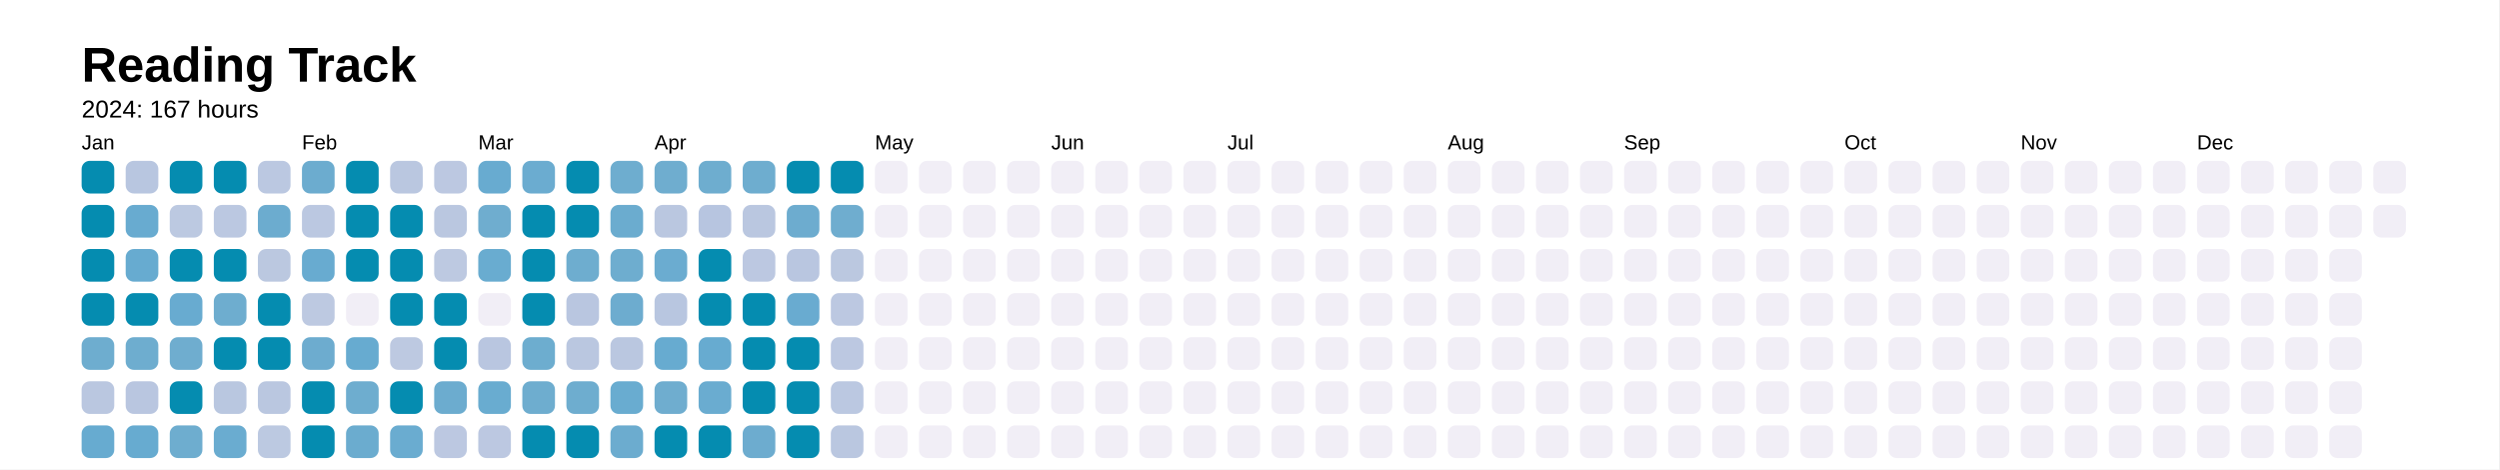
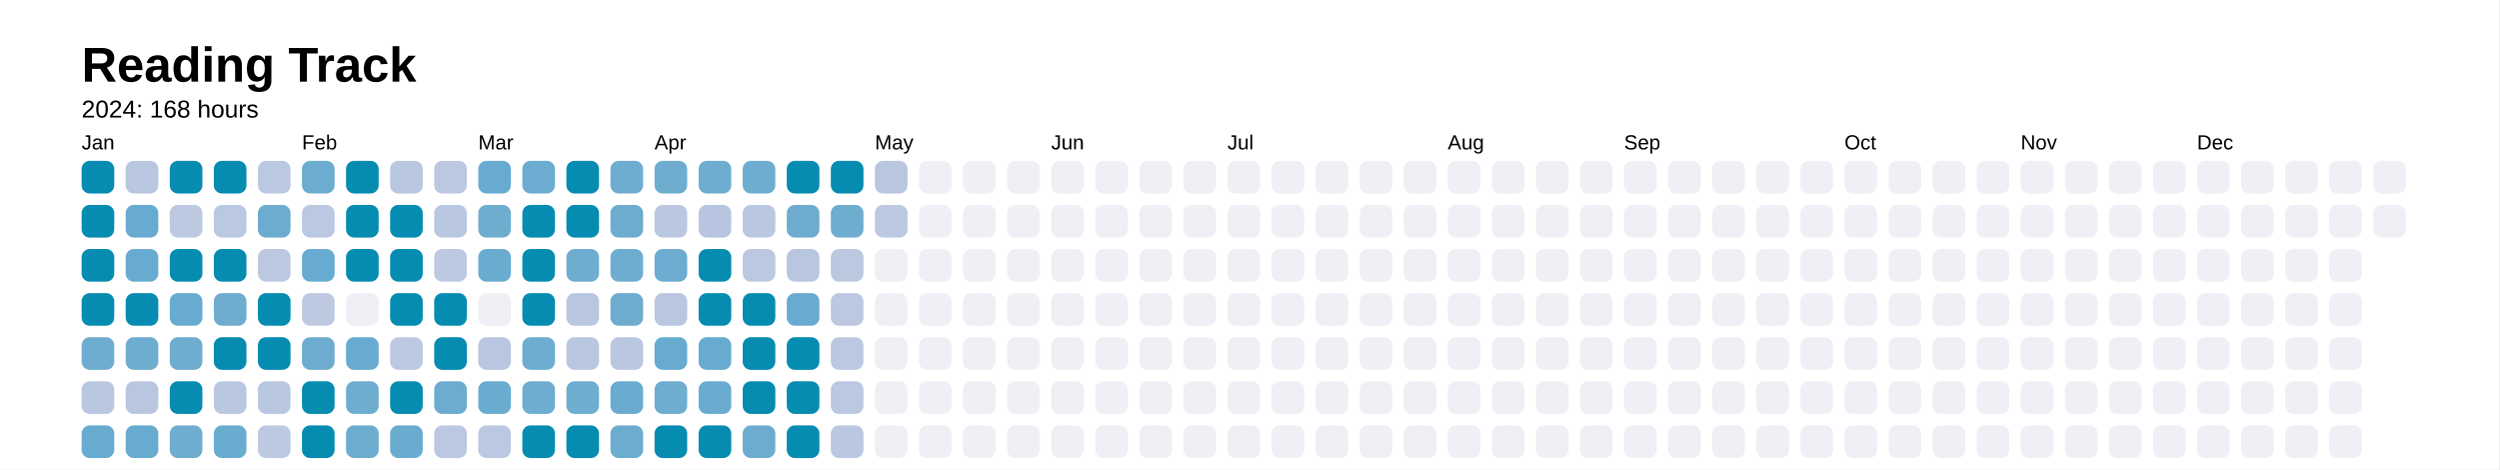
<svg xmlns="http://www.w3.org/2000/svg" baseProfile="full" height="57.5mm" version="1.1" viewBox="0,0,306.2,57.5" width="306.2mm">
  <defs />
  <rect fill="#FFFFFF" height="57.5" width="306.2" x="0" y="0" />
  <text fill="#000000" style="font-size:6px; font-family:Arial; font-weight:bold;" x="10" y="10">Reading Track</text>
-   <text fill="#000000" style="font-size:3px; font-family:Arial;" x="10" y="14.4">2024: 167 hours</text>
+   <text fill="#000000" style="font-size:3px; font-family:Arial;" x="10" y="14.4">2024: 168 hours</text>
  <text fill="#000000" style="font-size:2.5px; font-family:Arial" x="10" y="18.3">Jan</text>
  <rect fill="#058cb0" height="4" rx="1" ry="1" width="4" x="10" y="19.7" />
  <rect fill="#058cb0" height="4" rx="1" ry="1" width="4" x="10" y="25.1" />
  <rect fill="#058cb0" height="4" rx="1" ry="1" width="4" x="10" y="30.5" />
  <rect fill="#058cb0" height="4" rx="1" ry="1" width="4" x="10" y="35.9" />
  <rect fill="#6eadcf" height="4" rx="1" ry="1" width="4" x="10" y="41.3" />
  <rect fill="#bac7e0" height="4" rx="1" ry="1" width="4" x="10" y="46.7" />
  <rect fill="#67abd0" height="4" rx="1" ry="1" width="4" x="10" y="52.1" />
  <rect fill="#b8c6e0" height="4" rx="1" ry="1" width="4" x="15.4" y="19.7" />
  <rect fill="#68abd0" height="4" rx="1" ry="1" width="4" x="15.4" y="25.1" />
  <rect fill="#67abd0" height="4" rx="1" ry="1" width="4" x="15.4" y="30.5" />
  <rect fill="#058cb0" height="4" rx="1" ry="1" width="4" x="15.4" y="35.9" />
  <rect fill="#6eadcf" height="4" rx="1" ry="1" width="4" x="15.4" y="41.3" />
  <rect fill="#b9c6e0" height="4" rx="1" ry="1" width="4" x="15.4" y="46.7" />
  <rect fill="#67abd0" height="4" rx="1" ry="1" width="4" x="15.4" y="52.1" />
  <rect fill="#058cb0" height="4" rx="1" ry="1" width="4" x="20.8" y="19.7" />
  <rect fill="#bcc9e1" height="4" rx="1" ry="1" width="4" x="20.8" y="25.1" />
  <rect fill="#058cb0" height="4" rx="1" ry="1" width="4" x="20.8" y="30.5" />
  <rect fill="#68abd0" height="4" rx="1" ry="1" width="4" x="20.8" y="35.9" />
  <rect fill="#6fadcf" height="4" rx="1" ry="1" width="4" x="20.8" y="41.3" />
  <rect fill="#058cb0" height="4" rx="1" ry="1" width="4" x="20.8" y="46.7" />
  <rect fill="#6eadcf" height="4" rx="1" ry="1" width="4" x="20.8" y="52.1" />
  <rect fill="#058cb0" height="4" rx="1" ry="1" width="4" x="26.2" y="19.7" />
  <rect fill="#bbc8e1" height="4" rx="1" ry="1" width="4" x="26.2" y="25.1" />
  <rect fill="#058cb0" height="4" rx="1" ry="1" width="4" x="26.2" y="30.5" />
  <rect fill="#6eadcf" height="4" rx="1" ry="1" width="4" x="26.2" y="35.9" />
  <rect fill="#058cb0" height="4" rx="1" ry="1" width="4" x="26.2" y="41.3" />
  <rect fill="#b9c7e0" height="4" rx="1" ry="1" width="4" x="26.2" y="46.7" />
  <rect fill="#6aacd0" height="4" rx="1" ry="1" width="4" x="26.2" y="52.1" />
  <rect fill="#bbc8e1" height="4" rx="1" ry="1" width="4" x="31.6" y="19.7" />
  <rect fill="#6caccf" height="4" rx="1" ry="1" width="4" x="31.6" y="25.1" />
  <rect fill="#bbc8e0" height="4" rx="1" ry="1" width="4" x="31.6" y="30.5" />
  <rect fill="#058cb0" height="4" rx="1" ry="1" width="4" x="31.6" y="35.9" />
  <rect fill="#058cb0" height="4" rx="1" ry="1" width="4" x="31.6" y="41.3" />
  <rect fill="#bac7e0" height="4" rx="1" ry="1" width="4" x="31.6" y="46.7" />
  <rect fill="#bcc9e1" height="4" rx="1" ry="1" width="4" x="31.6" y="52.1" />
  <text fill="#000000" style="font-size:2.5px; font-family:Arial" x="37.0" y="18.3">Feb</text>
  <rect fill="#6caccf" height="4" rx="1" ry="1" width="4" x="37.0" y="19.7" />
  <rect fill="#bbc8e1" height="4" rx="1" ry="1" width="4" x="37.0" y="25.1" />
  <rect fill="#68abd0" height="4" rx="1" ry="1" width="4" x="37.0" y="30.5" />
  <rect fill="#bdc9e1" height="4" rx="1" ry="1" width="4" x="37.0" y="35.9" />
  <rect fill="#6daccf" height="4" rx="1" ry="1" width="4" x="37.0" y="41.3" />
  <rect fill="#058cb0" height="4" rx="1" ry="1" width="4" x="37.0" y="46.7" />
  <rect fill="#058cb0" height="4" rx="1" ry="1" width="4" x="37.0" y="52.1" />
  <rect fill="#058cb0" height="4" rx="1" ry="1" width="4" x="42.4" y="19.7" />
  <rect fill="#058cb0" height="4" rx="1" ry="1" width="4" x="42.4" y="25.1" />
  <rect fill="#058cb0" height="4" rx="1" ry="1" width="4" x="42.4" y="30.5" />
  <rect fill="#f1eef6" height="4" rx="1" ry="1" width="4" x="42.4" y="35.9" />
  <rect fill="#67abd0" height="4" rx="1" ry="1" width="4" x="42.4" y="41.3" />
  <rect fill="#6eadcf" height="4" rx="1" ry="1" width="4" x="42.4" y="46.7" />
  <rect fill="#6baccf" height="4" rx="1" ry="1" width="4" x="42.4" y="52.1" />
  <rect fill="#bac7e0" height="4" rx="1" ry="1" width="4" x="47.8" y="19.7" />
  <rect fill="#058cb0" height="4" rx="1" ry="1" width="4" x="47.8" y="25.1" />
  <rect fill="#058cb0" height="4" rx="1" ry="1" width="4" x="47.8" y="30.5" />
  <rect fill="#058cb0" height="4" rx="1" ry="1" width="4" x="47.8" y="35.9" />
  <rect fill="#bdc9e1" height="4" rx="1" ry="1" width="4" x="47.8" y="41.3" />
  <rect fill="#058cb0" height="4" rx="1" ry="1" width="4" x="47.8" y="46.7" />
  <rect fill="#6aacd0" height="4" rx="1" ry="1" width="4" x="47.8" y="52.1" />
  <rect fill="#bcc8e1" height="4" rx="1" ry="1" width="4" x="53.2" y="19.7" />
  <rect fill="#bac7e0" height="4" rx="1" ry="1" width="4" x="53.2" y="25.1" />
  <rect fill="#bdc9e1" height="4" rx="1" ry="1" width="4" x="53.2" y="30.5" />
  <rect fill="#058cb0" height="4" rx="1" ry="1" width="4" x="53.2" y="35.9" />
  <rect fill="#058cb0" height="4" rx="1" ry="1" width="4" x="53.2" y="41.3" />
  <rect fill="#6caccf" height="4" rx="1" ry="1" width="4" x="53.2" y="46.7" />
  <rect fill="#bcc8e1" height="4" rx="1" ry="1" width="4" x="53.2" y="52.1" />
  <text fill="#000000" style="font-size:2.5px; font-family:Arial" x="58.6" y="18.3">Mar</text>
  <rect fill="#68abd0" height="4" rx="1" ry="1" width="4" x="58.6" y="19.7" />
  <rect fill="#6fadcf" height="4" rx="1" ry="1" width="4" x="58.6" y="25.1" />
  <rect fill="#69acd0" height="4" rx="1" ry="1" width="4" x="58.6" y="30.5" />
  <rect fill="#f1eef6" height="4" rx="1" ry="1" width="4" x="58.6" y="35.9" />
  <rect fill="#b9c6e0" height="4" rx="1" ry="1" width="4" x="58.6" y="41.3" />
  <rect fill="#69acd0" height="4" rx="1" ry="1" width="4" x="58.6" y="46.7" />
  <rect fill="#bcc8e1" height="4" rx="1" ry="1" width="4" x="58.6" y="52.1" />
  <rect fill="#6bacd0" height="4" rx="1" ry="1" width="4" x="64" y="19.7" />
  <rect fill="#058cb0" height="4" rx="1" ry="1" width="4" x="64" y="25.1" />
  <rect fill="#058cb0" height="4" rx="1" ry="1" width="4" x="64" y="30.5" />
  <rect fill="#058cb0" height="4" rx="1" ry="1" width="4" x="64" y="35.9" />
  <rect fill="#6dadcf" height="4" rx="1" ry="1" width="4" x="64" y="41.3" />
  <rect fill="#6eadcf" height="4" rx="1" ry="1" width="4" x="64" y="46.7" />
  <rect fill="#058cb0" height="4" rx="1" ry="1" width="4" x="64" y="52.1" />
  <rect fill="#058cb0" height="4" rx="1" ry="1" width="4" x="69.4" y="19.7" />
  <rect fill="#058cb0" height="4" rx="1" ry="1" width="4" x="69.4" y="25.1" />
  <rect fill="#6eadcf" height="4" rx="1" ry="1" width="4" x="69.4" y="30.5" />
  <rect fill="#b9c6e0" height="4" rx="1" ry="1" width="4" x="69.4" y="35.9" />
  <rect fill="#bac7e0" height="4" rx="1" ry="1" width="4" x="69.4" y="41.3" />
  <rect fill="#6eadcf" height="4" rx="1" ry="1" width="4" x="69.4" y="46.7" />
  <rect fill="#058cb0" height="4" rx="1" ry="1" width="4" x="69.4" y="52.1" />
  <rect fill="#6eadcf" height="4" rx="1" ry="1" width="4" x="74.8" y="19.7" />
  <rect fill="#6baccf" height="4" rx="1" ry="1" width="4" x="74.8" y="25.1" />
  <rect fill="#6eadcf" height="4" rx="1" ry="1" width="4" x="74.8" y="30.5" />
  <rect fill="#6daccf" height="4" rx="1" ry="1" width="4" x="74.8" y="35.9" />
  <rect fill="#bac7e0" height="4" rx="1" ry="1" width="4" x="74.8" y="41.3" />
  <rect fill="#69acd0" height="4" rx="1" ry="1" width="4" x="74.8" y="46.7" />
  <rect fill="#6caccf" height="4" rx="1" ry="1" width="4" x="74.8" y="52.1" />
  <text fill="#000000" style="font-size:2.5px; font-family:Arial" x="80.2" y="18.3">Apr</text>
  <rect fill="#6fadcf" height="4" rx="1" ry="1" width="4" x="80.2" y="19.7" />
  <rect fill="#bac7e0" height="4" rx="1" ry="1" width="4" x="80.2" y="25.1" />
  <rect fill="#6bacd0" height="4" rx="1" ry="1" width="4" x="80.2" y="30.5" />
  <rect fill="#b8c6e0" height="4" rx="1" ry="1" width="4" x="80.2" y="35.9" />
  <rect fill="#67abd0" height="4" rx="1" ry="1" width="4" x="80.2" y="41.3" />
  <rect fill="#6fadcf" height="4" rx="1" ry="1" width="4" x="80.2" y="46.7" />
  <rect fill="#058cb0" height="4" rx="1" ry="1" width="4" x="80.2" y="52.1" />
  <rect fill="#6eadcf" height="4" rx="1" ry="1" width="4" x="85.6" y="19.7" />
  <rect fill="#b7c5e0" height="4" rx="1" ry="1" width="4" x="85.6" y="25.1" />
  <rect fill="#058cb0" height="4" rx="1" ry="1" width="4" x="85.6" y="30.5" />
  <rect fill="#058cb0" height="4" rx="1" ry="1" width="4" x="85.6" y="35.9" />
  <rect fill="#67abd0" height="4" rx="1" ry="1" width="4" x="85.6" y="41.3" />
  <rect fill="#6aacd0" height="4" rx="1" ry="1" width="4" x="85.6" y="46.7" />
  <rect fill="#058cb0" height="4" rx="1" ry="1" width="4" x="85.6" y="52.1" />
  <rect fill="#6eadcf" height="4" rx="1" ry="1" width="4" x="91" y="19.7" />
  <rect fill="#bac7e0" height="4" rx="1" ry="1" width="4" x="91" y="25.1" />
  <rect fill="#bcc8e1" height="4" rx="1" ry="1" width="4" x="91" y="30.5" />
  <rect fill="#058cb0" height="4" rx="1" ry="1" width="4" x="91" y="35.9" />
  <rect fill="#058cb0" height="4" rx="1" ry="1" width="4" x="91" y="41.3" />
  <rect fill="#058cb0" height="4" rx="1" ry="1" width="4" x="91" y="46.7" />
  <rect fill="#6daccf" height="4" rx="1" ry="1" width="4" x="91" y="52.1" />
  <rect fill="#058cb0" height="4" rx="1" ry="1" width="4" x="96.4" y="19.7" />
  <rect fill="#6daccf" height="4" rx="1" ry="1" width="4" x="96.4" y="25.1" />
  <rect fill="#b9c6e0" height="4" rx="1" ry="1" width="4" x="96.4" y="30.5" />
  <rect fill="#69abd0" height="4" rx="1" ry="1" width="4" x="96.4" y="35.9" />
  <rect fill="#058cb0" height="4" rx="1" ry="1" width="4" x="96.4" y="41.3" />
  <rect fill="#058cb0" height="4" rx="1" ry="1" width="4" x="96.4" y="46.7" />
  <rect fill="#058cb0" height="4" rx="1" ry="1" width="4" x="96.4" y="52.1" />
  <rect fill="#058cb0" height="4" rx="1" ry="1" width="4" x="101.8" y="19.7" />
  <rect fill="#6fadcf" height="4" rx="1" ry="1" width="4" x="101.8" y="25.1" />
  <rect fill="#bbc8e0" height="4" rx="1" ry="1" width="4" x="101.8" y="30.5" />
  <rect fill="#bcc8e1" height="4" rx="1" ry="1" width="4" x="101.8" y="35.9" />
  <rect fill="#bcc8e1" height="4" rx="1" ry="1" width="4" x="101.8" y="41.3" />
  <rect fill="#bbc8e1" height="4" rx="1" ry="1" width="4" x="101.8" y="46.7" />
  <rect fill="#bac7e0" height="4" rx="1" ry="1" width="4" x="101.8" y="52.1" />
  <text fill="#000000" style="font-size:2.5px; font-family:Arial" x="107.2" y="18.3">May</text>
-   <rect fill="#f1eef6" height="4" rx="1" ry="1" width="4" x="107.2" y="19.7" />
-   <rect fill="#f1eef6" height="4" rx="1" ry="1" width="4" x="107.2" y="25.1" />
+   <rect fill="#b9c6e0" height="4" rx="1" ry="1" width="4" x="107.2" y="19.7" />
+   <rect fill="#bdc9e1" height="4" rx="1" ry="1" width="4" x="107.2" y="25.1" />
  <rect fill="#f1eef6" height="4" rx="1" ry="1" width="4" x="107.2" y="30.5" />
  <rect fill="#f1eef6" height="4" rx="1" ry="1" width="4" x="107.2" y="35.9" />
  <rect fill="#f1eef6" height="4" rx="1" ry="1" width="4" x="107.2" y="41.3" />
  <rect fill="#f1eef6" height="4" rx="1" ry="1" width="4" x="107.2" y="46.7" />
  <rect fill="#f1eef6" height="4" rx="1" ry="1" width="4" x="107.2" y="52.1" />
  <rect fill="#f1eef6" height="4" rx="1" ry="1" width="4" x="112.6" y="19.7" />
  <rect fill="#f1eef6" height="4" rx="1" ry="1" width="4" x="112.6" y="25.1" />
  <rect fill="#f1eef6" height="4" rx="1" ry="1" width="4" x="112.6" y="30.5" />
  <rect fill="#f1eef6" height="4" rx="1" ry="1" width="4" x="112.6" y="35.9" />
  <rect fill="#f1eef6" height="4" rx="1" ry="1" width="4" x="112.6" y="41.3" />
  <rect fill="#f1eef6" height="4" rx="1" ry="1" width="4" x="112.6" y="46.7" />
  <rect fill="#f1eef6" height="4" rx="1" ry="1" width="4" x="112.6" y="52.1" />
  <rect fill="#f1eef6" height="4" rx="1" ry="1" width="4" x="118" y="19.7" />
  <rect fill="#f1eef6" height="4" rx="1" ry="1" width="4" x="118" y="25.1" />
  <rect fill="#f1eef6" height="4" rx="1" ry="1" width="4" x="118" y="30.5" />
  <rect fill="#f1eef6" height="4" rx="1" ry="1" width="4" x="118" y="35.9" />
  <rect fill="#f1eef6" height="4" rx="1" ry="1" width="4" x="118" y="41.3" />
  <rect fill="#f1eef6" height="4" rx="1" ry="1" width="4" x="118" y="46.7" />
  <rect fill="#f1eef6" height="4" rx="1" ry="1" width="4" x="118" y="52.1" />
  <rect fill="#f1eef6" height="4" rx="1" ry="1" width="4" x="123.4" y="19.7" />
  <rect fill="#f1eef6" height="4" rx="1" ry="1" width="4" x="123.4" y="25.1" />
  <rect fill="#f1eef6" height="4" rx="1" ry="1" width="4" x="123.4" y="30.5" />
  <rect fill="#f1eef6" height="4" rx="1" ry="1" width="4" x="123.4" y="35.9" />
  <rect fill="#f1eef6" height="4" rx="1" ry="1" width="4" x="123.4" y="41.3" />
  <rect fill="#f1eef6" height="4" rx="1" ry="1" width="4" x="123.4" y="46.7" />
  <rect fill="#f1eef6" height="4" rx="1" ry="1" width="4" x="123.4" y="52.1" />
  <text fill="#000000" style="font-size:2.5px; font-family:Arial" x="128.8" y="18.3">Jun</text>
  <rect fill="#f1eef6" height="4" rx="1" ry="1" width="4" x="128.8" y="19.7" />
  <rect fill="#f1eef6" height="4" rx="1" ry="1" width="4" x="128.8" y="25.1" />
  <rect fill="#f1eef6" height="4" rx="1" ry="1" width="4" x="128.8" y="30.5" />
  <rect fill="#f1eef6" height="4" rx="1" ry="1" width="4" x="128.8" y="35.9" />
  <rect fill="#f1eef6" height="4" rx="1" ry="1" width="4" x="128.8" y="41.3" />
  <rect fill="#f1eef6" height="4" rx="1" ry="1" width="4" x="128.8" y="46.7" />
  <rect fill="#f1eef6" height="4" rx="1" ry="1" width="4" x="128.8" y="52.1" />
  <rect fill="#f1eef6" height="4" rx="1" ry="1" width="4" x="134.2" y="19.7" />
  <rect fill="#f1eef6" height="4" rx="1" ry="1" width="4" x="134.2" y="25.1" />
  <rect fill="#f1eef6" height="4" rx="1" ry="1" width="4" x="134.2" y="30.5" />
  <rect fill="#f1eef6" height="4" rx="1" ry="1" width="4" x="134.2" y="35.9" />
  <rect fill="#f1eef6" height="4" rx="1" ry="1" width="4" x="134.2" y="41.3" />
  <rect fill="#f1eef6" height="4" rx="1" ry="1" width="4" x="134.2" y="46.7" />
  <rect fill="#f1eef6" height="4" rx="1" ry="1" width="4" x="134.2" y="52.1" />
  <rect fill="#f1eef6" height="4" rx="1" ry="1" width="4" x="139.6" y="19.7" />
  <rect fill="#f1eef6" height="4" rx="1" ry="1" width="4" x="139.6" y="25.1" />
  <rect fill="#f1eef6" height="4" rx="1" ry="1" width="4" x="139.6" y="30.5" />
  <rect fill="#f1eef6" height="4" rx="1" ry="1" width="4" x="139.6" y="35.9" />
  <rect fill="#f1eef6" height="4" rx="1" ry="1" width="4" x="139.6" y="41.3" />
  <rect fill="#f1eef6" height="4" rx="1" ry="1" width="4" x="139.6" y="46.7" />
  <rect fill="#f1eef6" height="4" rx="1" ry="1" width="4" x="139.6" y="52.1" />
  <rect fill="#f1eef6" height="4" rx="1" ry="1" width="4" x="145" y="19.7" />
  <rect fill="#f1eef6" height="4" rx="1" ry="1" width="4" x="145" y="25.1" />
  <rect fill="#f1eef6" height="4" rx="1" ry="1" width="4" x="145" y="30.5" />
  <rect fill="#f1eef6" height="4" rx="1" ry="1" width="4" x="145" y="35.9" />
  <rect fill="#f1eef6" height="4" rx="1" ry="1" width="4" x="145" y="41.3" />
  <rect fill="#f1eef6" height="4" rx="1" ry="1" width="4" x="145" y="46.7" />
  <rect fill="#f1eef6" height="4" rx="1" ry="1" width="4" x="145" y="52.1" />
  <text fill="#000000" style="font-size:2.5px; font-family:Arial" x="150.4" y="18.3">Jul</text>
  <rect fill="#f1eef6" height="4" rx="1" ry="1" width="4" x="150.4" y="19.7" />
  <rect fill="#f1eef6" height="4" rx="1" ry="1" width="4" x="150.4" y="25.1" />
  <rect fill="#f1eef6" height="4" rx="1" ry="1" width="4" x="150.4" y="30.5" />
  <rect fill="#f1eef6" height="4" rx="1" ry="1" width="4" x="150.4" y="35.9" />
  <rect fill="#f1eef6" height="4" rx="1" ry="1" width="4" x="150.4" y="41.3" />
  <rect fill="#f1eef6" height="4" rx="1" ry="1" width="4" x="150.4" y="46.7" />
  <rect fill="#f1eef6" height="4" rx="1" ry="1" width="4" x="150.4" y="52.1" />
  <rect fill="#f1eef6" height="4" rx="1" ry="1" width="4" x="155.8" y="19.7" />
  <rect fill="#f1eef6" height="4" rx="1" ry="1" width="4" x="155.8" y="25.1" />
  <rect fill="#f1eef6" height="4" rx="1" ry="1" width="4" x="155.8" y="30.5" />
  <rect fill="#f1eef6" height="4" rx="1" ry="1" width="4" x="155.8" y="35.9" />
  <rect fill="#f1eef6" height="4" rx="1" ry="1" width="4" x="155.8" y="41.3" />
  <rect fill="#f1eef6" height="4" rx="1" ry="1" width="4" x="155.8" y="46.7" />
  <rect fill="#f1eef6" height="4" rx="1" ry="1" width="4" x="155.8" y="52.1" />
  <rect fill="#f1eef6" height="4" rx="1" ry="1" width="4" x="161.2" y="19.7" />
  <rect fill="#f1eef6" height="4" rx="1" ry="1" width="4" x="161.2" y="25.1" />
  <rect fill="#f1eef6" height="4" rx="1" ry="1" width="4" x="161.2" y="30.5" />
  <rect fill="#f1eef6" height="4" rx="1" ry="1" width="4" x="161.2" y="35.9" />
  <rect fill="#f1eef6" height="4" rx="1" ry="1" width="4" x="161.2" y="41.3" />
  <rect fill="#f1eef6" height="4" rx="1" ry="1" width="4" x="161.2" y="46.7" />
  <rect fill="#f1eef6" height="4" rx="1" ry="1" width="4" x="161.2" y="52.1" />
  <rect fill="#f1eef6" height="4" rx="1" ry="1" width="4" x="166.6" y="19.7" />
  <rect fill="#f1eef6" height="4" rx="1" ry="1" width="4" x="166.6" y="25.1" />
  <rect fill="#f1eef6" height="4" rx="1" ry="1" width="4" x="166.6" y="30.5" />
  <rect fill="#f1eef6" height="4" rx="1" ry="1" width="4" x="166.6" y="35.9" />
  <rect fill="#f1eef6" height="4" rx="1" ry="1" width="4" x="166.6" y="41.3" />
  <rect fill="#f1eef6" height="4" rx="1" ry="1" width="4" x="166.6" y="46.7" />
  <rect fill="#f1eef6" height="4" rx="1" ry="1" width="4" x="166.6" y="52.1" />
  <rect fill="#f1eef6" height="4" rx="1" ry="1" width="4" x="172" y="19.7" />
  <rect fill="#f1eef6" height="4" rx="1" ry="1" width="4" x="172" y="25.1" />
  <rect fill="#f1eef6" height="4" rx="1" ry="1" width="4" x="172" y="30.5" />
  <rect fill="#f1eef6" height="4" rx="1" ry="1" width="4" x="172" y="35.9" />
  <rect fill="#f1eef6" height="4" rx="1" ry="1" width="4" x="172" y="41.3" />
  <rect fill="#f1eef6" height="4" rx="1" ry="1" width="4" x="172" y="46.7" />
  <rect fill="#f1eef6" height="4" rx="1" ry="1" width="4" x="172" y="52.1" />
  <text fill="#000000" style="font-size:2.5px; font-family:Arial" x="177.4" y="18.3">Aug</text>
  <rect fill="#f1eef6" height="4" rx="1" ry="1" width="4" x="177.4" y="19.7" />
  <rect fill="#f1eef6" height="4" rx="1" ry="1" width="4" x="177.4" y="25.1" />
  <rect fill="#f1eef6" height="4" rx="1" ry="1" width="4" x="177.4" y="30.5" />
  <rect fill="#f1eef6" height="4" rx="1" ry="1" width="4" x="177.4" y="35.9" />
  <rect fill="#f1eef6" height="4" rx="1" ry="1" width="4" x="177.4" y="41.3" />
  <rect fill="#f1eef6" height="4" rx="1" ry="1" width="4" x="177.4" y="46.7" />
  <rect fill="#f1eef6" height="4" rx="1" ry="1" width="4" x="177.4" y="52.1" />
  <rect fill="#f1eef6" height="4" rx="1" ry="1" width="4" x="182.8" y="19.7" />
  <rect fill="#f1eef6" height="4" rx="1" ry="1" width="4" x="182.8" y="25.1" />
  <rect fill="#f1eef6" height="4" rx="1" ry="1" width="4" x="182.8" y="30.5" />
  <rect fill="#f1eef6" height="4" rx="1" ry="1" width="4" x="182.8" y="35.9" />
  <rect fill="#f1eef6" height="4" rx="1" ry="1" width="4" x="182.8" y="41.3" />
  <rect fill="#f1eef6" height="4" rx="1" ry="1" width="4" x="182.8" y="46.7" />
  <rect fill="#f1eef6" height="4" rx="1" ry="1" width="4" x="182.8" y="52.1" />
  <rect fill="#f1eef6" height="4" rx="1" ry="1" width="4" x="188.2" y="19.7" />
  <rect fill="#f1eef6" height="4" rx="1" ry="1" width="4" x="188.2" y="25.1" />
  <rect fill="#f1eef6" height="4" rx="1" ry="1" width="4" x="188.2" y="30.5" />
  <rect fill="#f1eef6" height="4" rx="1" ry="1" width="4" x="188.2" y="35.9" />
  <rect fill="#f1eef6" height="4" rx="1" ry="1" width="4" x="188.2" y="41.3" />
  <rect fill="#f1eef6" height="4" rx="1" ry="1" width="4" x="188.2" y="46.7" />
  <rect fill="#f1eef6" height="4" rx="1" ry="1" width="4" x="188.2" y="52.1" />
  <rect fill="#f1eef6" height="4" rx="1" ry="1" width="4" x="193.6" y="19.7" />
  <rect fill="#f1eef6" height="4" rx="1" ry="1" width="4" x="193.6" y="25.1" />
  <rect fill="#f1eef6" height="4" rx="1" ry="1" width="4" x="193.6" y="30.5" />
  <rect fill="#f1eef6" height="4" rx="1" ry="1" width="4" x="193.6" y="35.9" />
  <rect fill="#f1eef6" height="4" rx="1" ry="1" width="4" x="193.6" y="41.3" />
  <rect fill="#f1eef6" height="4" rx="1" ry="1" width="4" x="193.6" y="46.7" />
  <rect fill="#f1eef6" height="4" rx="1" ry="1" width="4" x="193.6" y="52.1" />
  <text fill="#000000" style="font-size:2.5px; font-family:Arial" x="199" y="18.3">Sep</text>
  <rect fill="#f1eef6" height="4" rx="1" ry="1" width="4" x="199" y="19.7" />
  <rect fill="#f1eef6" height="4" rx="1" ry="1" width="4" x="199" y="25.1" />
  <rect fill="#f1eef6" height="4" rx="1" ry="1" width="4" x="199" y="30.5" />
  <rect fill="#f1eef6" height="4" rx="1" ry="1" width="4" x="199" y="35.9" />
  <rect fill="#f1eef6" height="4" rx="1" ry="1" width="4" x="199" y="41.3" />
  <rect fill="#f1eef6" height="4" rx="1" ry="1" width="4" x="199" y="46.7" />
  <rect fill="#f1eef6" height="4" rx="1" ry="1" width="4" x="199" y="52.1" />
  <rect fill="#f1eef6" height="4" rx="1" ry="1" width="4" x="204.4" y="19.7" />
  <rect fill="#f1eef6" height="4" rx="1" ry="1" width="4" x="204.4" y="25.1" />
  <rect fill="#f1eef6" height="4" rx="1" ry="1" width="4" x="204.4" y="30.5" />
  <rect fill="#f1eef6" height="4" rx="1" ry="1" width="4" x="204.4" y="35.9" />
  <rect fill="#f1eef6" height="4" rx="1" ry="1" width="4" x="204.4" y="41.3" />
  <rect fill="#f1eef6" height="4" rx="1" ry="1" width="4" x="204.4" y="46.7" />
  <rect fill="#f1eef6" height="4" rx="1" ry="1" width="4" x="204.4" y="52.1" />
  <rect fill="#f1eef6" height="4" rx="1" ry="1" width="4" x="209.8" y="19.7" />
  <rect fill="#f1eef6" height="4" rx="1" ry="1" width="4" x="209.8" y="25.1" />
  <rect fill="#f1eef6" height="4" rx="1" ry="1" width="4" x="209.8" y="30.5" />
  <rect fill="#f1eef6" height="4" rx="1" ry="1" width="4" x="209.8" y="35.9" />
  <rect fill="#f1eef6" height="4" rx="1" ry="1" width="4" x="209.8" y="41.3" />
  <rect fill="#f1eef6" height="4" rx="1" ry="1" width="4" x="209.8" y="46.7" />
  <rect fill="#f1eef6" height="4" rx="1" ry="1" width="4" x="209.8" y="52.1" />
  <rect fill="#f1eef6" height="4" rx="1" ry="1" width="4" x="215.2" y="19.7" />
  <rect fill="#f1eef6" height="4" rx="1" ry="1" width="4" x="215.2" y="25.1" />
  <rect fill="#f1eef6" height="4" rx="1" ry="1" width="4" x="215.2" y="30.5" />
  <rect fill="#f1eef6" height="4" rx="1" ry="1" width="4" x="215.2" y="35.9" />
  <rect fill="#f1eef6" height="4" rx="1" ry="1" width="4" x="215.2" y="41.3" />
  <rect fill="#f1eef6" height="4" rx="1" ry="1" width="4" x="215.2" y="46.7" />
  <rect fill="#f1eef6" height="4" rx="1" ry="1" width="4" x="215.2" y="52.1" />
  <rect fill="#f1eef6" height="4" rx="1" ry="1" width="4" x="220.6" y="19.7" />
  <rect fill="#f1eef6" height="4" rx="1" ry="1" width="4" x="220.6" y="25.1" />
  <rect fill="#f1eef6" height="4" rx="1" ry="1" width="4" x="220.6" y="30.5" />
  <rect fill="#f1eef6" height="4" rx="1" ry="1" width="4" x="220.6" y="35.9" />
  <rect fill="#f1eef6" height="4" rx="1" ry="1" width="4" x="220.6" y="41.3" />
  <rect fill="#f1eef6" height="4" rx="1" ry="1" width="4" x="220.6" y="46.7" />
  <rect fill="#f1eef6" height="4" rx="1" ry="1" width="4" x="220.6" y="52.1" />
  <text fill="#000000" style="font-size:2.5px; font-family:Arial" x="226" y="18.3">Oct</text>
  <rect fill="#f1eef6" height="4" rx="1" ry="1" width="4" x="226" y="19.7" />
  <rect fill="#f1eef6" height="4" rx="1" ry="1" width="4" x="226" y="25.1" />
  <rect fill="#f1eef6" height="4" rx="1" ry="1" width="4" x="226" y="30.5" />
  <rect fill="#f1eef6" height="4" rx="1" ry="1" width="4" x="226" y="35.9" />
  <rect fill="#f1eef6" height="4" rx="1" ry="1" width="4" x="226" y="41.3" />
  <rect fill="#f1eef6" height="4" rx="1" ry="1" width="4" x="226" y="46.7" />
  <rect fill="#f1eef6" height="4" rx="1" ry="1" width="4" x="226" y="52.1" />
  <rect fill="#f1eef6" height="4" rx="1" ry="1" width="4" x="231.4" y="19.7" />
  <rect fill="#f1eef6" height="4" rx="1" ry="1" width="4" x="231.4" y="25.1" />
  <rect fill="#f1eef6" height="4" rx="1" ry="1" width="4" x="231.4" y="30.5" />
  <rect fill="#f1eef6" height="4" rx="1" ry="1" width="4" x="231.4" y="35.9" />
  <rect fill="#f1eef6" height="4" rx="1" ry="1" width="4" x="231.4" y="41.3" />
  <rect fill="#f1eef6" height="4" rx="1" ry="1" width="4" x="231.4" y="46.7" />
  <rect fill="#f1eef6" height="4" rx="1" ry="1" width="4" x="231.4" y="52.1" />
  <rect fill="#f1eef6" height="4" rx="1" ry="1" width="4" x="236.8" y="19.7" />
  <rect fill="#f1eef6" height="4" rx="1" ry="1" width="4" x="236.8" y="25.1" />
  <rect fill="#f1eef6" height="4" rx="1" ry="1" width="4" x="236.8" y="30.5" />
  <rect fill="#f1eef6" height="4" rx="1" ry="1" width="4" x="236.8" y="35.9" />
  <rect fill="#f1eef6" height="4" rx="1" ry="1" width="4" x="236.8" y="41.3" />
  <rect fill="#f1eef6" height="4" rx="1" ry="1" width="4" x="236.8" y="46.7" />
  <rect fill="#f1eef6" height="4" rx="1" ry="1" width="4" x="236.8" y="52.1" />
  <rect fill="#f1eef6" height="4" rx="1" ry="1" width="4" x="242.2" y="19.7" />
  <rect fill="#f1eef6" height="4" rx="1" ry="1" width="4" x="242.2" y="25.1" />
  <rect fill="#f1eef6" height="4" rx="1" ry="1" width="4" x="242.2" y="30.5" />
  <rect fill="#f1eef6" height="4" rx="1" ry="1" width="4" x="242.2" y="35.9" />
  <rect fill="#f1eef6" height="4" rx="1" ry="1" width="4" x="242.2" y="41.3" />
  <rect fill="#f1eef6" height="4" rx="1" ry="1" width="4" x="242.2" y="46.7" />
  <rect fill="#f1eef6" height="4" rx="1" ry="1" width="4" x="242.2" y="52.1" />
  <text fill="#000000" style="font-size:2.5px; font-family:Arial" x="247.6" y="18.3">Nov</text>
  <rect fill="#f1eef6" height="4" rx="1" ry="1" width="4" x="247.6" y="19.7" />
  <rect fill="#f1eef6" height="4" rx="1" ry="1" width="4" x="247.6" y="25.1" />
  <rect fill="#f1eef6" height="4" rx="1" ry="1" width="4" x="247.6" y="30.5" />
  <rect fill="#f1eef6" height="4" rx="1" ry="1" width="4" x="247.6" y="35.9" />
  <rect fill="#f1eef6" height="4" rx="1" ry="1" width="4" x="247.6" y="41.3" />
  <rect fill="#f1eef6" height="4" rx="1" ry="1" width="4" x="247.6" y="46.7" />
  <rect fill="#f1eef6" height="4" rx="1" ry="1" width="4" x="247.6" y="52.1" />
  <rect fill="#f1eef6" height="4" rx="1" ry="1" width="4" x="253" y="19.7" />
  <rect fill="#f1eef6" height="4" rx="1" ry="1" width="4" x="253" y="25.1" />
  <rect fill="#f1eef6" height="4" rx="1" ry="1" width="4" x="253" y="30.5" />
  <rect fill="#f1eef6" height="4" rx="1" ry="1" width="4" x="253" y="35.9" />
  <rect fill="#f1eef6" height="4" rx="1" ry="1" width="4" x="253" y="41.3" />
  <rect fill="#f1eef6" height="4" rx="1" ry="1" width="4" x="253" y="46.7" />
  <rect fill="#f1eef6" height="4" rx="1" ry="1" width="4" x="253" y="52.1" />
  <rect fill="#f1eef6" height="4" rx="1" ry="1" width="4" x="258.4" y="19.7" />
  <rect fill="#f1eef6" height="4" rx="1" ry="1" width="4" x="258.4" y="25.1" />
  <rect fill="#f1eef6" height="4" rx="1" ry="1" width="4" x="258.4" y="30.5" />
  <rect fill="#f1eef6" height="4" rx="1" ry="1" width="4" x="258.4" y="35.9" />
  <rect fill="#f1eef6" height="4" rx="1" ry="1" width="4" x="258.4" y="41.3" />
  <rect fill="#f1eef6" height="4" rx="1" ry="1" width="4" x="258.4" y="46.7" />
  <rect fill="#f1eef6" height="4" rx="1" ry="1" width="4" x="258.4" y="52.1" />
  <rect fill="#f1eef6" height="4" rx="1" ry="1" width="4" x="263.8" y="19.7" />
  <rect fill="#f1eef6" height="4" rx="1" ry="1" width="4" x="263.8" y="25.1" />
  <rect fill="#f1eef6" height="4" rx="1" ry="1" width="4" x="263.8" y="30.5" />
  <rect fill="#f1eef6" height="4" rx="1" ry="1" width="4" x="263.8" y="35.9" />
  <rect fill="#f1eef6" height="4" rx="1" ry="1" width="4" x="263.8" y="41.3" />
  <rect fill="#f1eef6" height="4" rx="1" ry="1" width="4" x="263.8" y="46.7" />
  <rect fill="#f1eef6" height="4" rx="1" ry="1" width="4" x="263.8" y="52.1" />
  <text fill="#000000" style="font-size:2.5px; font-family:Arial" x="269.2" y="18.3">Dec</text>
  <rect fill="#f1eef6" height="4" rx="1" ry="1" width="4" x="269.2" y="19.7" />
  <rect fill="#f1eef6" height="4" rx="1" ry="1" width="4" x="269.2" y="25.1" />
  <rect fill="#f1eef6" height="4" rx="1" ry="1" width="4" x="269.2" y="30.5" />
  <rect fill="#f1eef6" height="4" rx="1" ry="1" width="4" x="269.2" y="35.9" />
  <rect fill="#f1eef6" height="4" rx="1" ry="1" width="4" x="269.2" y="41.3" />
  <rect fill="#f1eef6" height="4" rx="1" ry="1" width="4" x="269.2" y="46.7" />
  <rect fill="#f1eef6" height="4" rx="1" ry="1" width="4" x="269.2" y="52.1" />
  <rect fill="#f1eef6" height="4" rx="1" ry="1" width="4" x="274.6" y="19.7" />
  <rect fill="#f1eef6" height="4" rx="1" ry="1" width="4" x="274.6" y="25.1" />
  <rect fill="#f1eef6" height="4" rx="1" ry="1" width="4" x="274.6" y="30.5" />
  <rect fill="#f1eef6" height="4" rx="1" ry="1" width="4" x="274.6" y="35.9" />
  <rect fill="#f1eef6" height="4" rx="1" ry="1" width="4" x="274.6" y="41.3" />
  <rect fill="#f1eef6" height="4" rx="1" ry="1" width="4" x="274.6" y="46.7" />
  <rect fill="#f1eef6" height="4" rx="1" ry="1" width="4" x="274.6" y="52.1" />
  <rect fill="#f1eef6" height="4" rx="1" ry="1" width="4" x="280" y="19.7" />
  <rect fill="#f1eef6" height="4" rx="1" ry="1" width="4" x="280" y="25.1" />
  <rect fill="#f1eef6" height="4" rx="1" ry="1" width="4" x="280" y="30.5" />
  <rect fill="#f1eef6" height="4" rx="1" ry="1" width="4" x="280" y="35.9" />
  <rect fill="#f1eef6" height="4" rx="1" ry="1" width="4" x="280" y="41.3" />
  <rect fill="#f1eef6" height="4" rx="1" ry="1" width="4" x="280" y="46.7" />
  <rect fill="#f1eef6" height="4" rx="1" ry="1" width="4" x="280" y="52.1" />
  <rect fill="#f1eef6" height="4" rx="1" ry="1" width="4" x="285.4" y="19.7" />
  <rect fill="#f1eef6" height="4" rx="1" ry="1" width="4" x="285.4" y="25.1" />
  <rect fill="#f1eef6" height="4" rx="1" ry="1" width="4" x="285.4" y="30.5" />
  <rect fill="#f1eef6" height="4" rx="1" ry="1" width="4" x="285.4" y="35.9" />
  <rect fill="#f1eef6" height="4" rx="1" ry="1" width="4" x="285.4" y="41.3" />
  <rect fill="#f1eef6" height="4" rx="1" ry="1" width="4" x="285.4" y="46.7" />
  <rect fill="#f1eef6" height="4" rx="1" ry="1" width="4" x="285.4" y="52.1" />
  <rect fill="#f1eef6" height="4" rx="1" ry="1" width="4" x="290.8" y="19.7" />
  <rect fill="#f1eef6" height="4" rx="1" ry="1" width="4" x="290.8" y="25.1" />
</svg>
